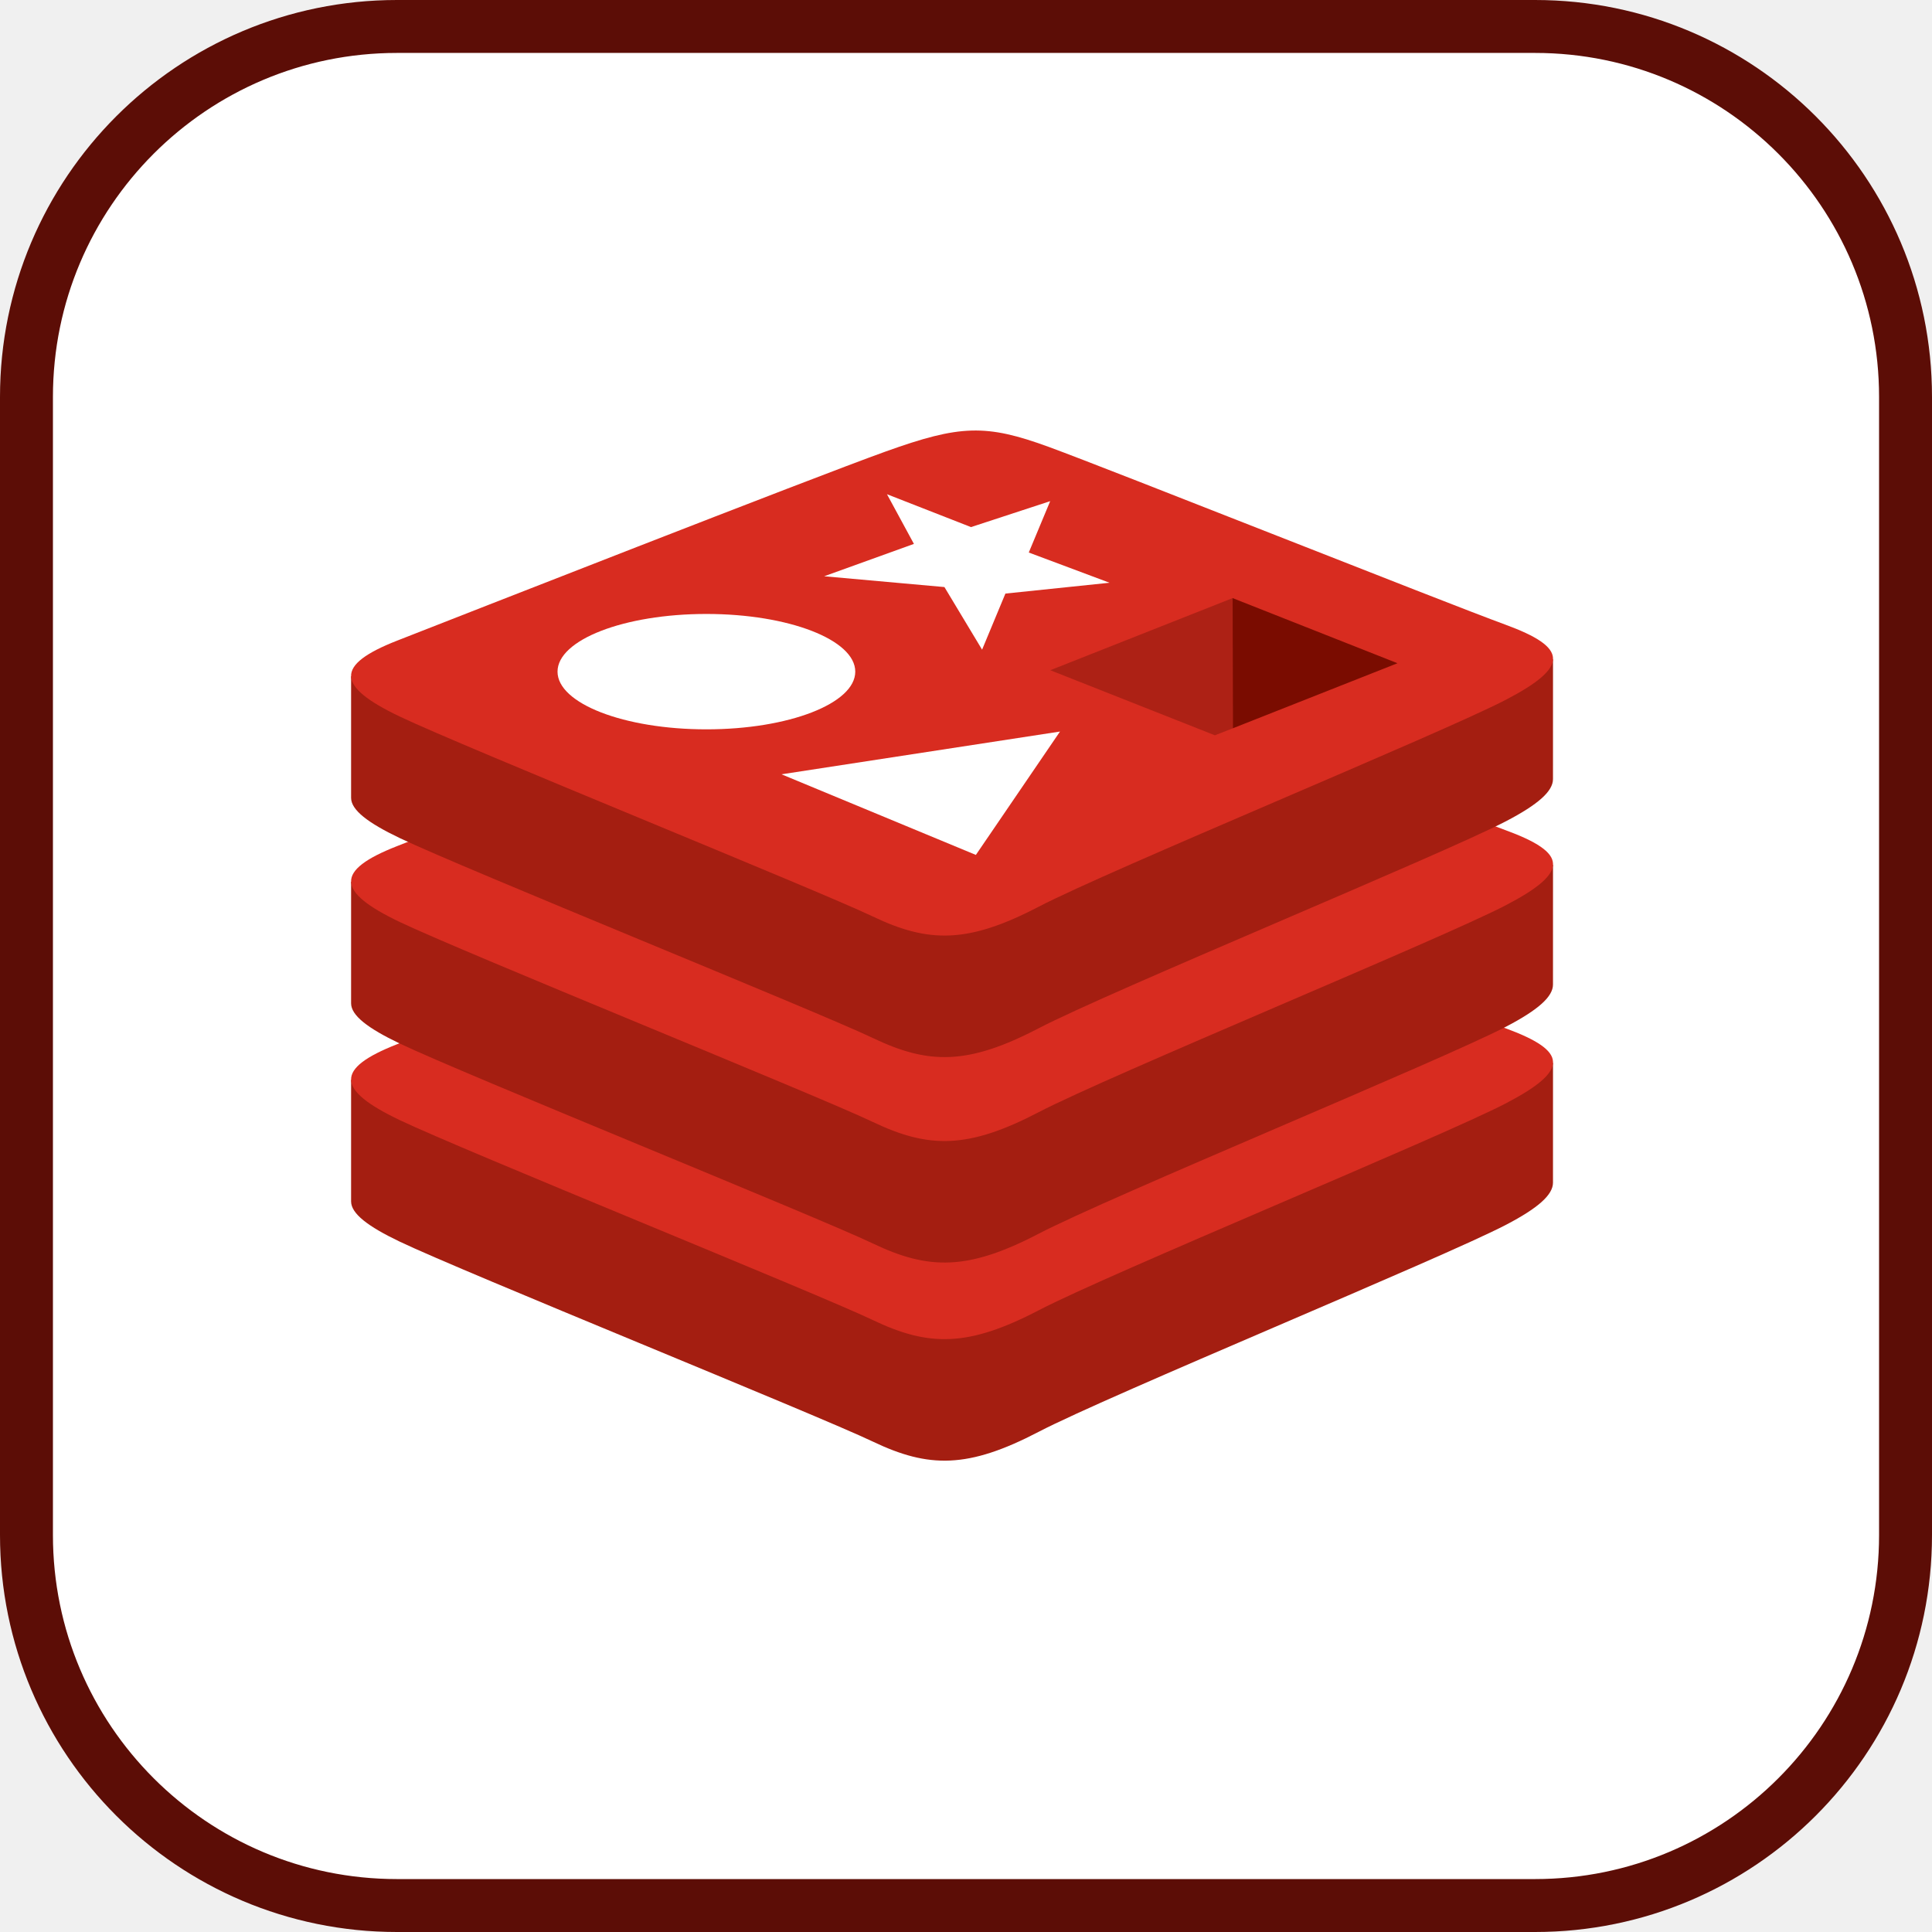
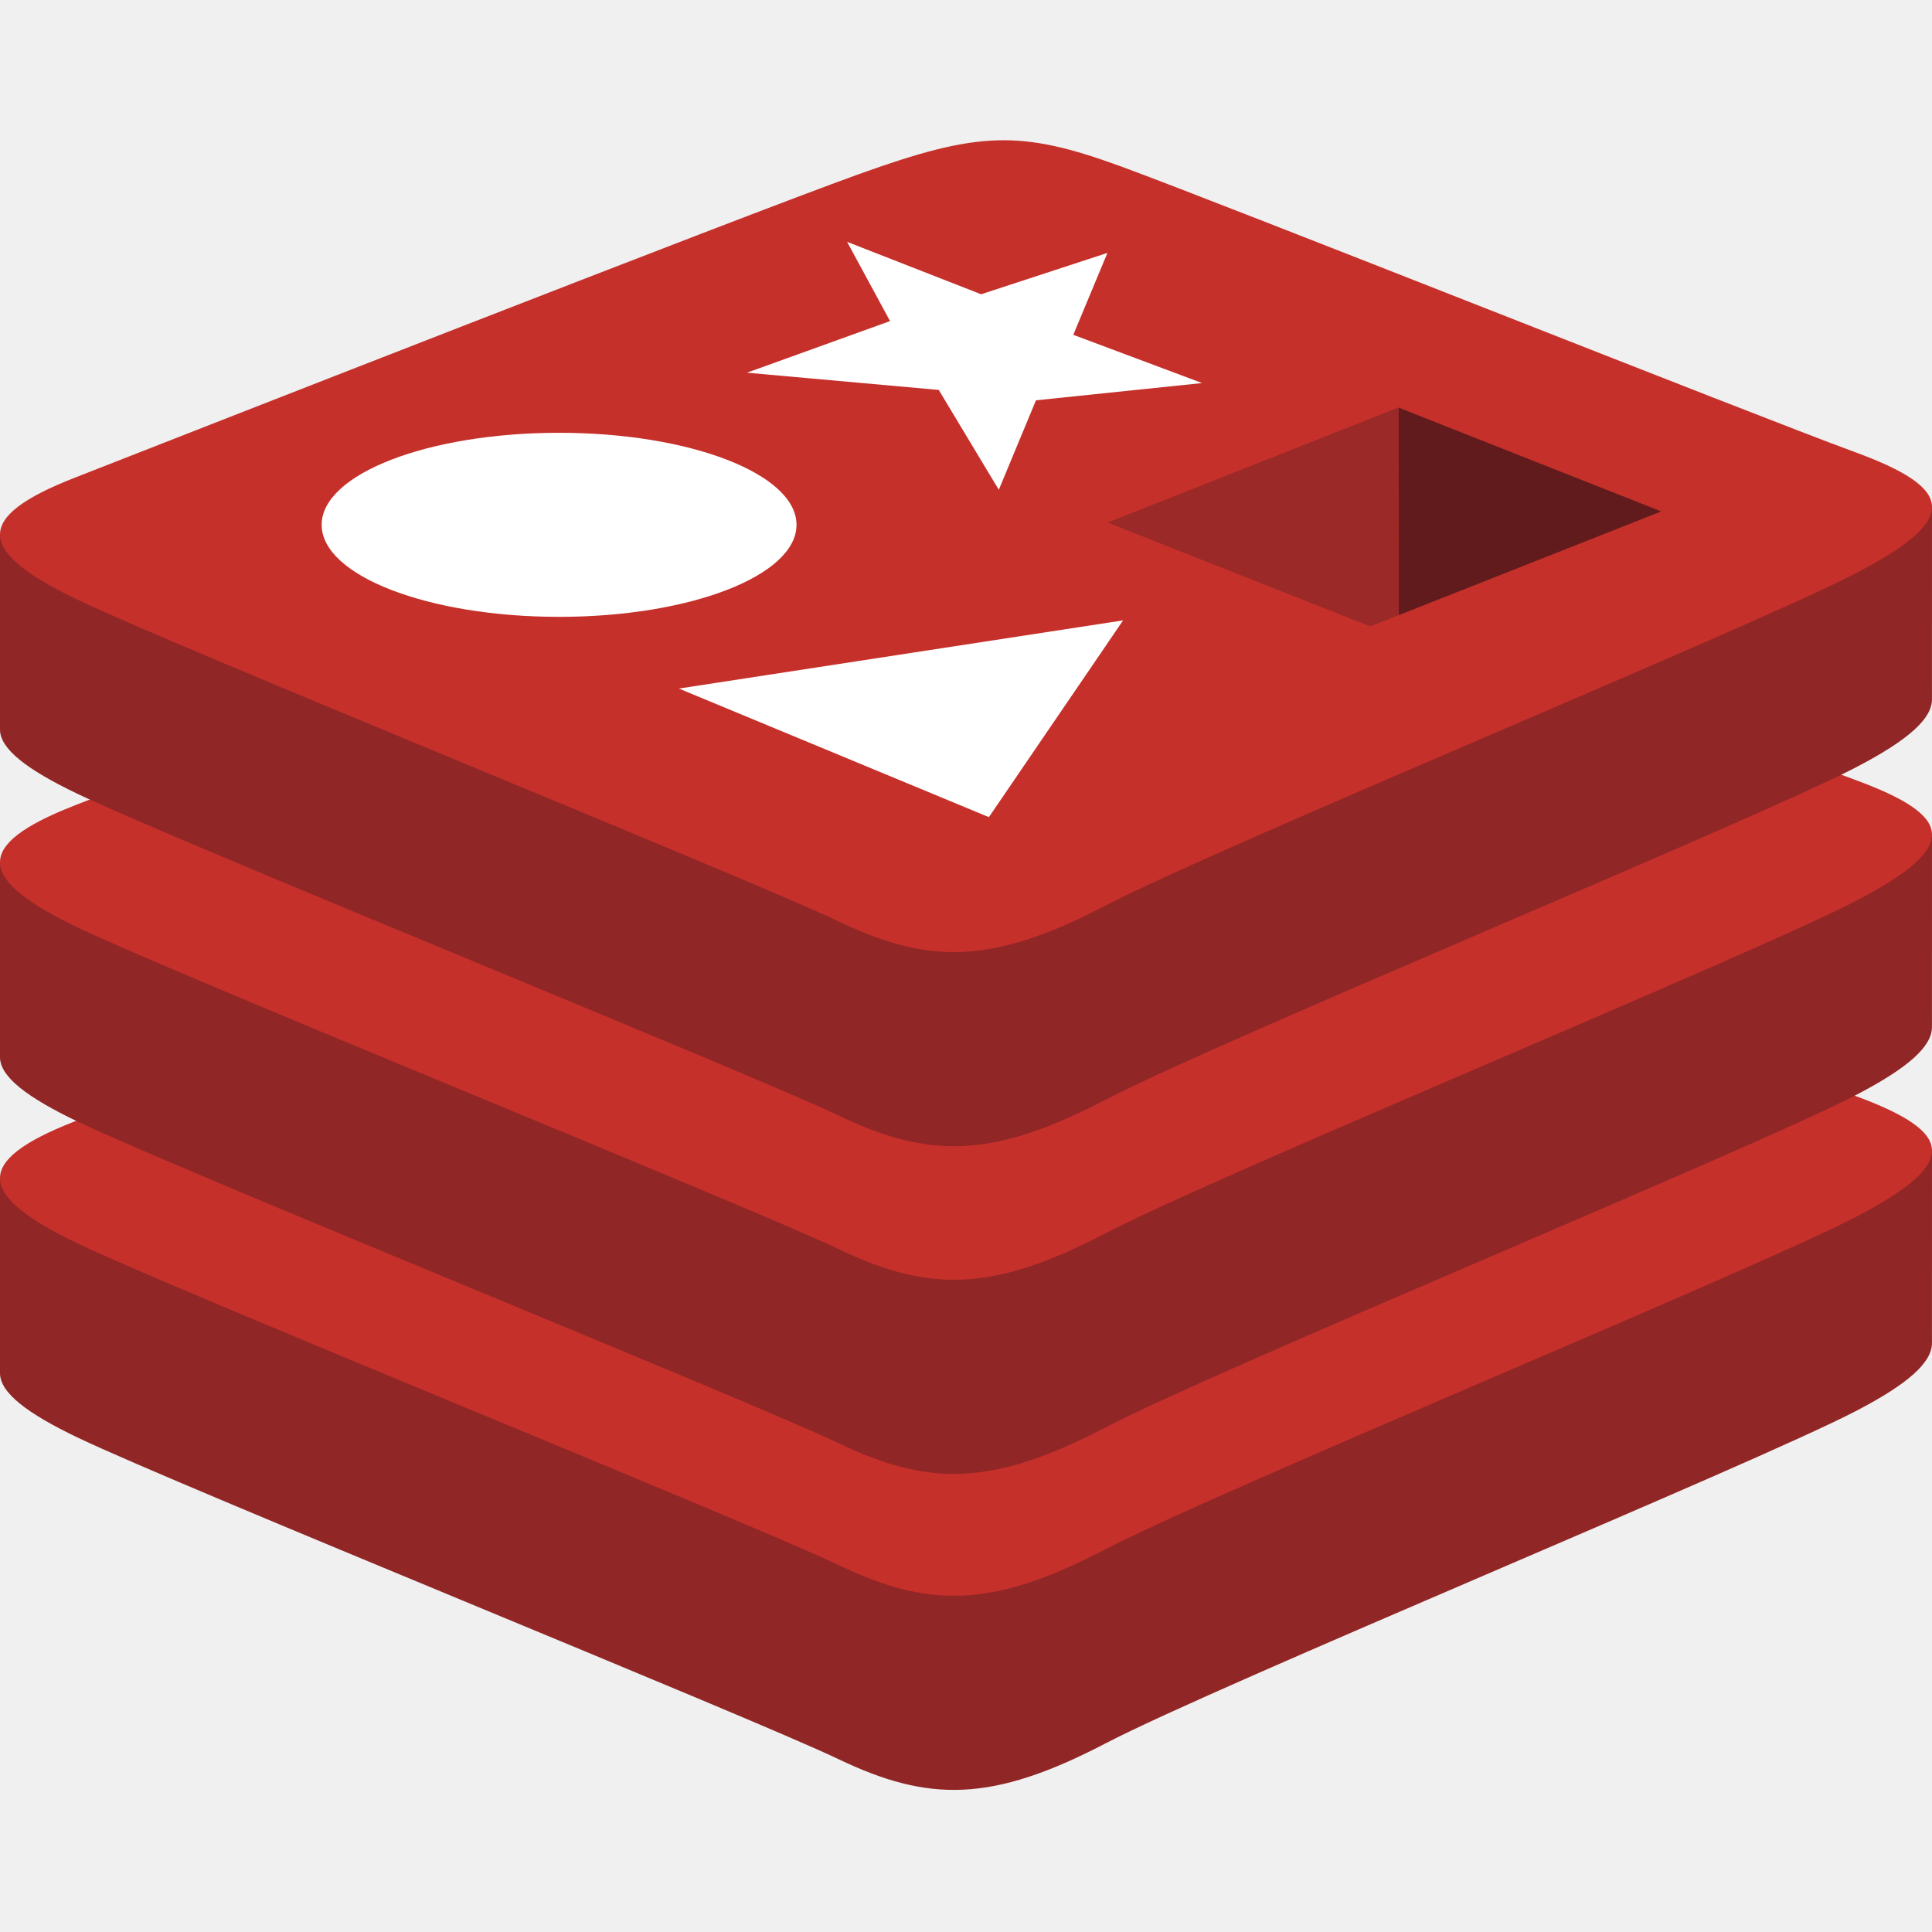
- <svg xmlns="http://www.w3.org/2000/svg" width="800px" height="800px" viewBox="0 0 73 73" version="1.1">
-   <defs>
- 
- </defs>
-   <g id="databases-and-servers/databases/redis" stroke="none" stroke-width="1" fill="none" fill-rule="evenodd">
-     <g id="container" transform="translate(2, 2)" fill="#FFFFFF" fill-rule="nonzero" stroke="#5C0D06" stroke-width="2">
-       <rect id="mask" x="-1" y="-1" width="71" height="71" rx="14">
- 
- </rect>
-     </g>
-     <g id="Redis_Logo" transform="translate(13, 16)" fill-rule="nonzero">
-       <path d="M43.9,30.281 C41.477,31.544 28.922,36.706 26.249,38.099 C23.577,39.493 22.092,39.479 19.98,38.47 C17.869,37.461 4.508,32.064 2.102,30.914 C0.899,30.339 0.266,29.854 0.266,29.395 L0.266,24.805 C0.266,24.805 17.66,21.018 20.468,20.011 C23.276,19.003 24.25,18.967 26.64,19.843 C29.03,20.718 43.318,23.296 45.68,24.161 C45.68,24.161 45.679,28.261 45.679,28.686 C45.679,29.14 45.134,29.638 43.9,30.281 Z" id="Shape" fill="#A41E11">
+ <svg xmlns="http://www.w3.org/2000/svg" width="800px" height="800px" viewBox="0 -18 256 256" version="1.1" preserveAspectRatio="xMidYMid">
+   <g>
+     <path d="M245.97,168.943 C232.308,176.064 161.536,205.163 146.469,213.018 C131.402,220.874 123.032,220.798 111.129,215.108 C99.227,209.418 23.913,178.996 10.346,172.511 C3.565,169.27 0,166.535 0,163.951 L0,138.075 C0,138.075 98.049,116.73 113.879,111.051 C129.707,105.372 135.199,105.167 148.67,110.101 C162.141,115.037 242.687,129.569 256,134.445 C256,134.445 255.994,157.556 255.994,159.955 C255.996,162.513 252.924,165.319 245.97,168.943" fill="#912626">

</path>
-       <path d="M43.9,25.689 C41.477,26.952 28.922,32.114 26.249,33.508 C23.577,34.901 22.092,34.888 19.98,33.878 C17.869,32.869 4.508,27.472 2.102,26.322 C-0.305,25.172 -0.355,24.38 2.009,23.454 C4.373,22.528 17.66,17.315 20.468,16.308 C23.276,15.301 24.25,15.264 26.64,16.139 C29.03,17.015 41.509,21.982 43.871,22.847 C46.233,23.713 46.324,24.426 43.9,25.689 Z" id="Shape" fill="#D82C20">
+     <path d="M245.965,143.22 C232.304,150.338 161.534,179.438 146.467,187.292 C131.401,195.149 123.031,195.072 111.129,189.382 C99.226,183.696 23.915,153.269 10.349,146.788 C-3.217,140.303 -3.502,135.84 9.825,130.622 C23.151,125.402 98.049,96.017 113.88,90.338 C129.708,84.661 135.199,84.454 148.669,89.39 C162.14,94.324 232.488,122.325 245.8,127.2 C259.115,132.081 259.626,136.099 245.965,143.22" fill="#C6302B">

</path>
-       <path d="M43.9,22.795 C41.477,24.058 28.922,29.22 26.249,30.614 C23.577,32.007 22.092,31.994 19.98,30.984 C17.869,29.976 4.508,24.578 2.102,23.428 C0.899,22.853 0.266,22.369 0.266,21.91 L0.266,17.319 C0.266,17.319 17.66,13.533 20.468,12.525 C23.276,11.518 24.25,11.482 26.64,12.357 C29.03,13.232 43.318,15.81 45.68,16.675 C45.68,16.675 45.679,20.775 45.679,21.201 C45.679,21.654 45.134,22.152 43.9,22.795 Z" id="Shape" fill="#A41E11">
+     <path d="M245.97,127.074 C232.308,134.196 161.536,163.294 146.469,171.152 C131.402,179.005 123.032,178.929 111.129,173.239 C99.226,167.552 23.913,137.127 10.346,130.642 C3.565,127.401 0,124.669 0,122.085 L0,96.206 C0,96.206 98.049,74.862 113.879,69.183 C129.707,63.504 135.199,63.298 148.67,68.233 C162.141,73.168 242.687,87.697 256,92.574 C256,92.574 255.994,115.685 255.994,118.087 C255.996,120.644 252.924,123.45 245.97,127.074" fill="#912626">

</path>
-       <path d="M43.9,18.203 C41.477,19.467 28.922,24.629 26.249,26.022 C23.577,27.416 22.092,27.402 19.98,26.393 C17.869,25.384 4.508,19.986 2.102,18.836 C-0.305,17.686 -0.355,16.894 2.009,15.968 C4.373,15.043 17.66,9.83 20.468,8.822 C23.276,7.815 24.25,7.778 26.64,8.654 C29.03,9.529 41.509,14.496 43.871,15.362 C46.233,16.227 46.324,16.94 43.9,18.203 Z" id="Shape" fill="#D82C20">
+     <path d="M245.965,101.351 C232.304,108.471 161.534,137.569 146.467,145.426 C131.401,153.28 123.031,153.203 111.129,147.513 C99.226,141.827 23.915,111.401 10.349,104.919 C-3.217,98.436 -3.502,93.972 9.825,88.752 C23.151,83.535 98.049,54.148 113.88,48.47 C129.708,42.792 135.199,42.586 148.669,47.521 C162.14,52.455 232.488,80.454 245.8,85.331 C259.115,90.21 259.626,94.23 245.965,101.35 L245.965,101.351" fill="#C6302B">

</path>
-       <path d="M43.9,15.032 C41.477,16.295 28.922,21.457 26.249,22.851 C23.577,24.244 22.092,24.231 19.98,23.221 C17.869,22.213 4.508,16.815 2.102,15.665 C0.899,15.09 0.266,14.605 0.266,14.147 L0.266,9.556 C0.266,9.556 17.66,5.77 20.468,4.763 C23.276,3.755 24.25,3.719 26.64,4.594 C29.03,5.47 43.318,8.047 45.68,8.912 C45.68,8.912 45.679,13.012 45.679,13.438 C45.679,13.891 45.134,14.389 43.9,15.032 Z" id="Shape" fill="#A41E11">
+     <path d="M245.97,83.653 C232.308,90.774 161.536,119.874 146.469,127.731 C131.402,135.585 123.032,135.508 111.129,129.818 C99.226,124.131 23.913,93.705 10.346,87.223 C3.565,83.981 0,81.247 0,78.665 L0,52.786 C0,52.786 98.049,31.442 113.879,25.764 C129.707,20.085 135.199,19.88 148.67,24.814 C162.141,29.749 242.687,44.278 256,49.155 C256,49.155 255.994,72.266 255.994,74.667 C255.996,77.222 252.924,80.028 245.97,83.653" fill="#912626">

</path>
-       <path d="M43.9,10.44 C41.477,11.703 28.922,16.866 26.249,18.259 C23.577,19.652 22.092,19.639 19.98,18.63 C17.869,17.621 4.508,12.223 2.102,11.073 C-0.305,9.923 -0.355,9.131 2.009,8.205 C4.373,7.28 17.66,2.067 20.468,1.059 C23.276,0.052 24.25,0.015 26.64,0.891 C29.03,1.767 41.509,6.734 43.871,7.599 C46.233,8.464 46.324,9.177 43.9,10.44 Z" id="Shape" fill="#D82C20">
+     <path d="M245.965,57.929 C232.304,65.049 161.534,94.149 146.467,102.004 C131.401,109.858 123.031,109.781 111.129,104.093 C99.227,98.405 23.915,67.981 10.349,61.498 C-3.217,55.015 -3.502,50.55 9.825,45.331 C23.151,40.113 98.049,10.729 113.88,5.049 C129.708,-0.63 135.199,-0.834 148.669,4.101 C162.14,9.036 232.488,37.035 245.8,41.912 C259.115,46.788 259.626,50.809 245.965,57.929" fill="#C6302B">

</path>
-       <polygon id="Shape" fill="#FFFFFF" points="28.924 6.019 24.989 6.428 24.108 8.547 22.685 6.182 18.141 5.774 21.532 4.551 20.514 2.674 23.689 3.916 26.681 2.936 25.872 4.877">
+     <path d="M159.283,32.757 L137.274,35.042 L132.346,46.898 L124.388,33.668 L98.973,31.384 L117.937,24.545 L112.247,14.047 L130.002,20.991 L146.74,15.511 L142.216,26.366 L159.283,32.757" fill="#FFFFFF">

- </polygon>
-       <polygon id="Shape" fill="#FFFFFF" points="23.873 16.303 16.529 13.257 27.052 11.641">
+ </path>
+     <path d="M131.032,90.275 L89.955,73.238 L148.816,64.203 L131.032,90.275" fill="#FFFFFF">

- </polygon>
-       <ellipse id="Oval" fill="#FFFFFF" cx="13.691" cy="9.378" rx="5.625" ry="2.18">
+ </path>
+     <path d="M74.082,39.347 C91.457,39.347 105.542,44.807 105.542,51.541 C105.542,58.277 91.457,63.736 74.082,63.736 C56.707,63.736 42.621,58.277 42.621,51.541 C42.621,44.807 56.707,39.347 74.082,39.347" fill="#FFFFFF">

- </ellipse>
-       <polygon id="Shape" fill="#7A0C00" points="33.574 6.599 39.803 9.06 33.58 11.519">
+ </path>
+     <path d="M185.295,35.998 L220.131,49.764 L185.325,63.517 L185.295,35.998" fill="#621B1C">

- </polygon>
-       <polygon id="Shape" fill="#AD2115" points="26.684 9.324 33.574 6.599 33.58 11.519 32.904 11.783">
+ </path>
+     <path d="M146.755,51.243 L185.295,35.998 L185.325,63.517 L181.546,64.995 L146.755,51.243" fill="#9A2928">

- </polygon>
-     </g>
+ </path>
  </g>
</svg>
